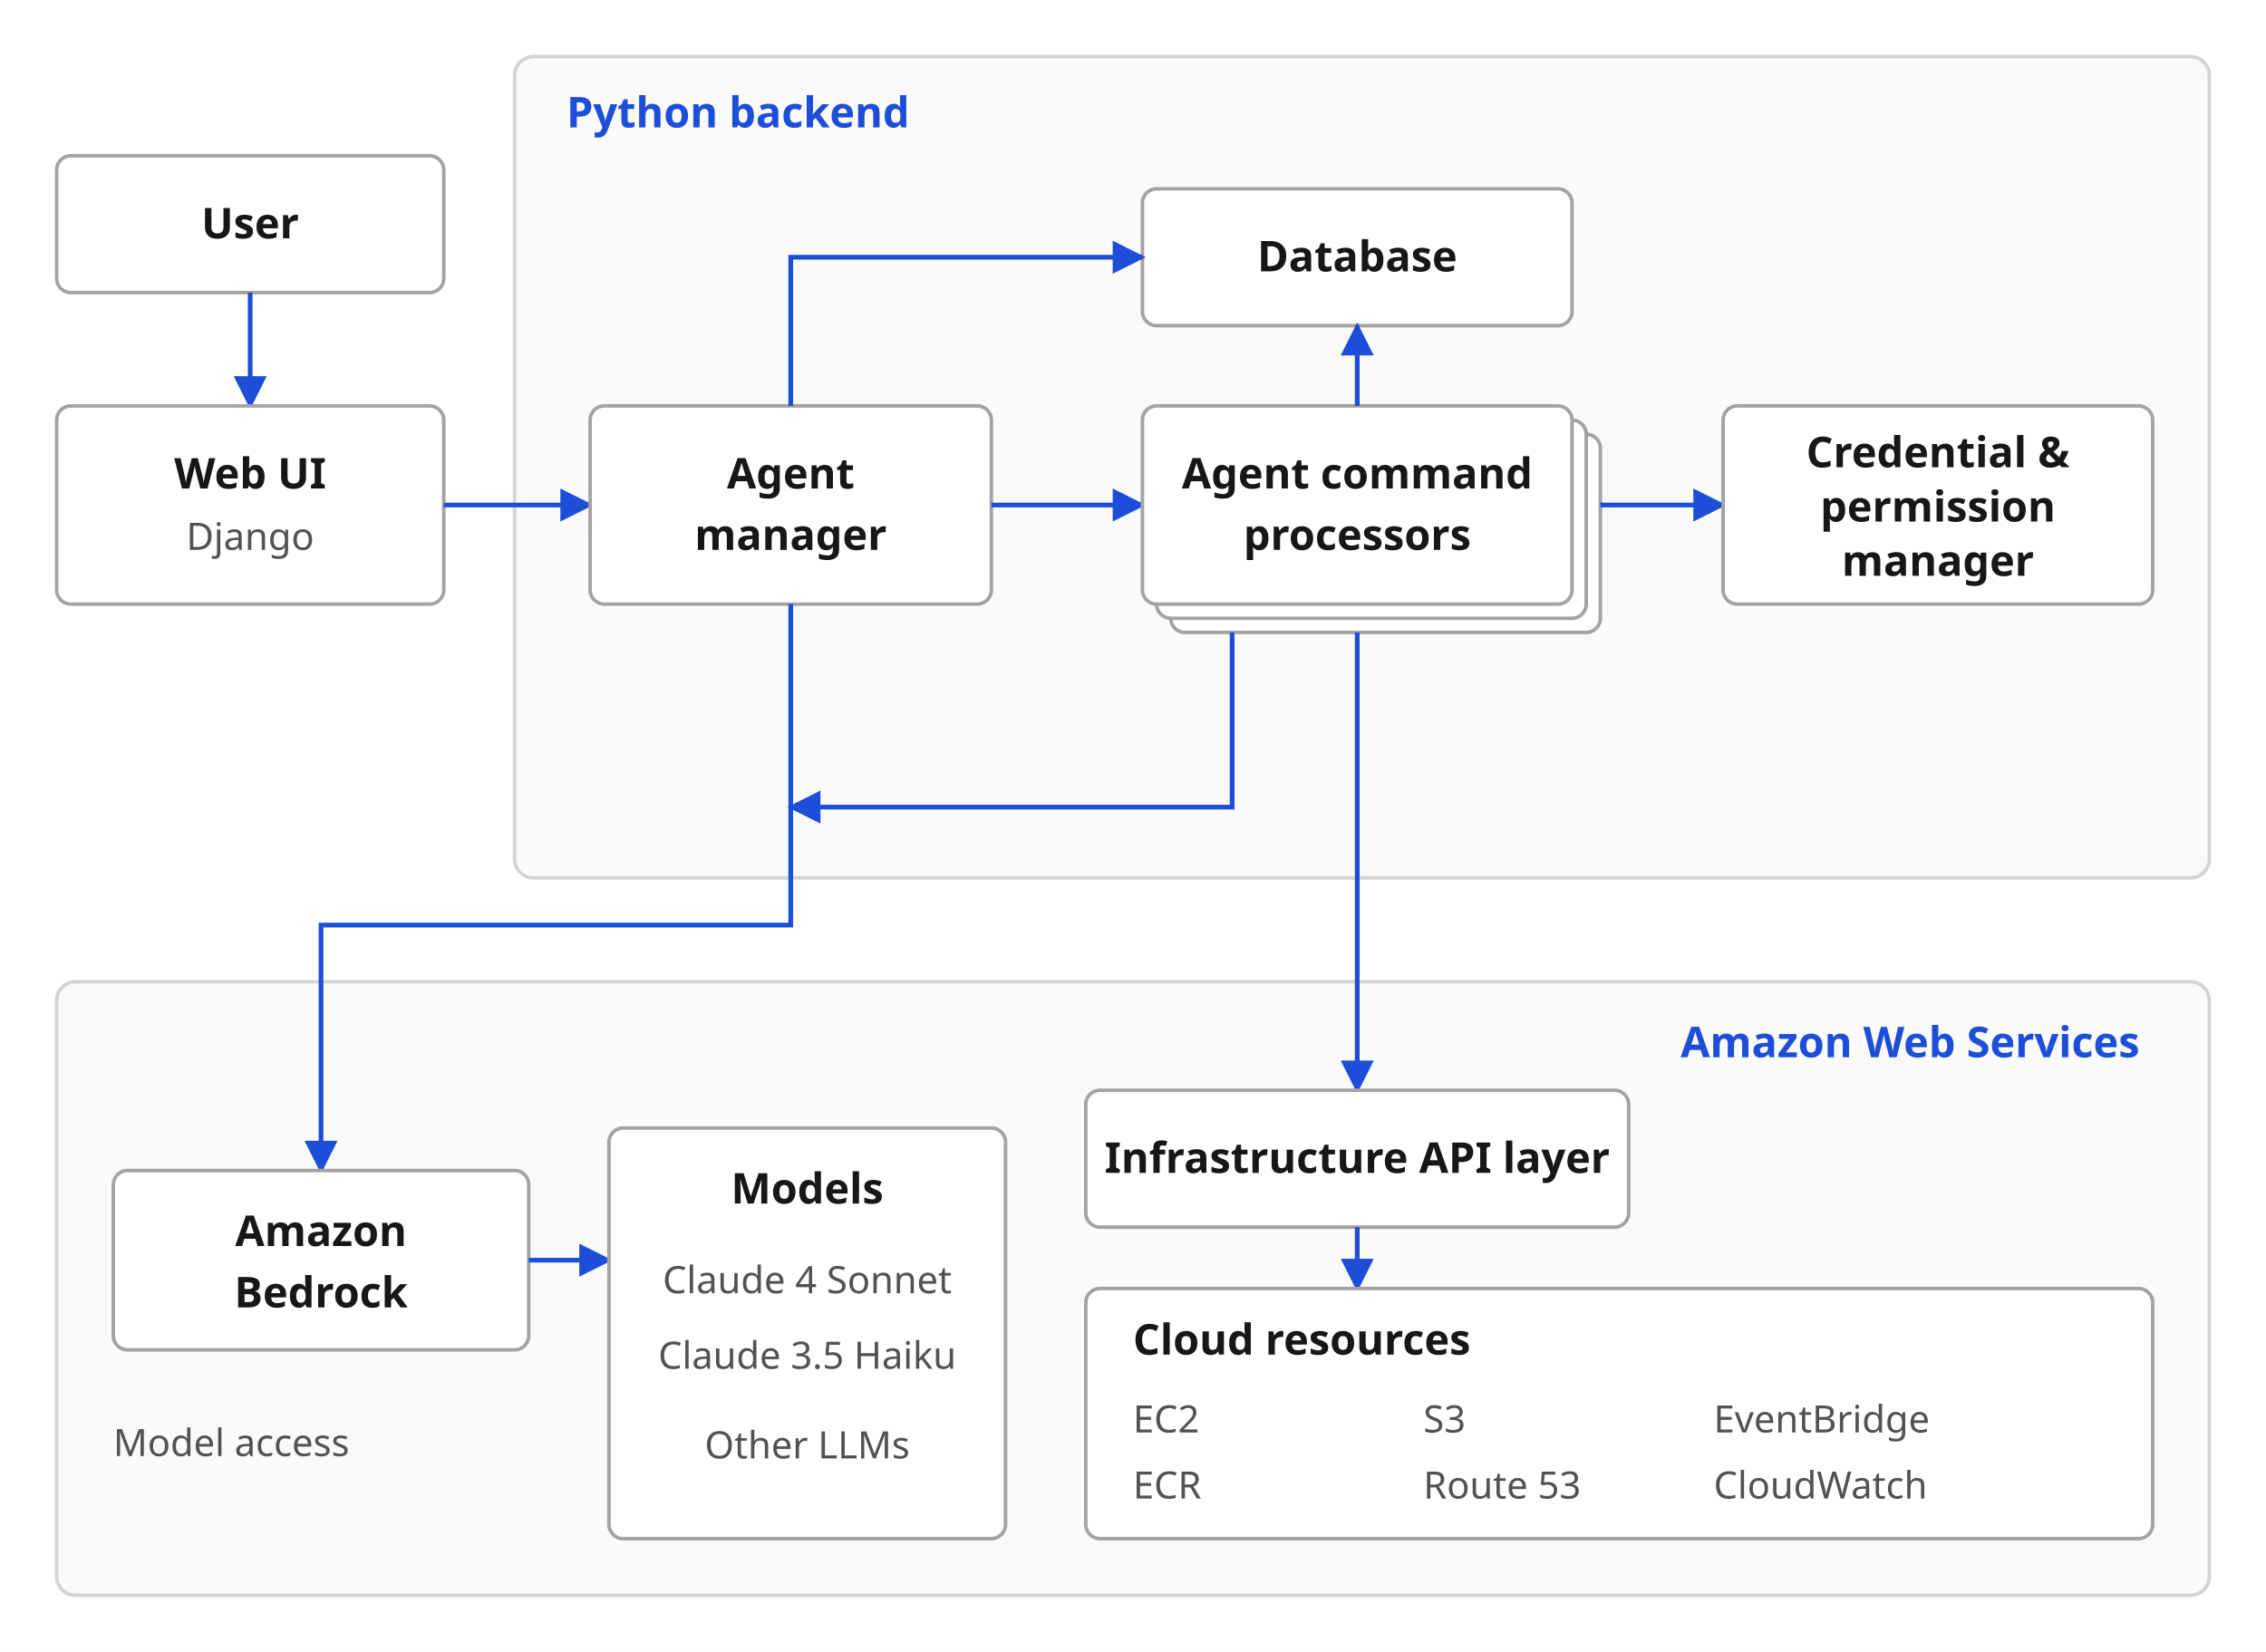
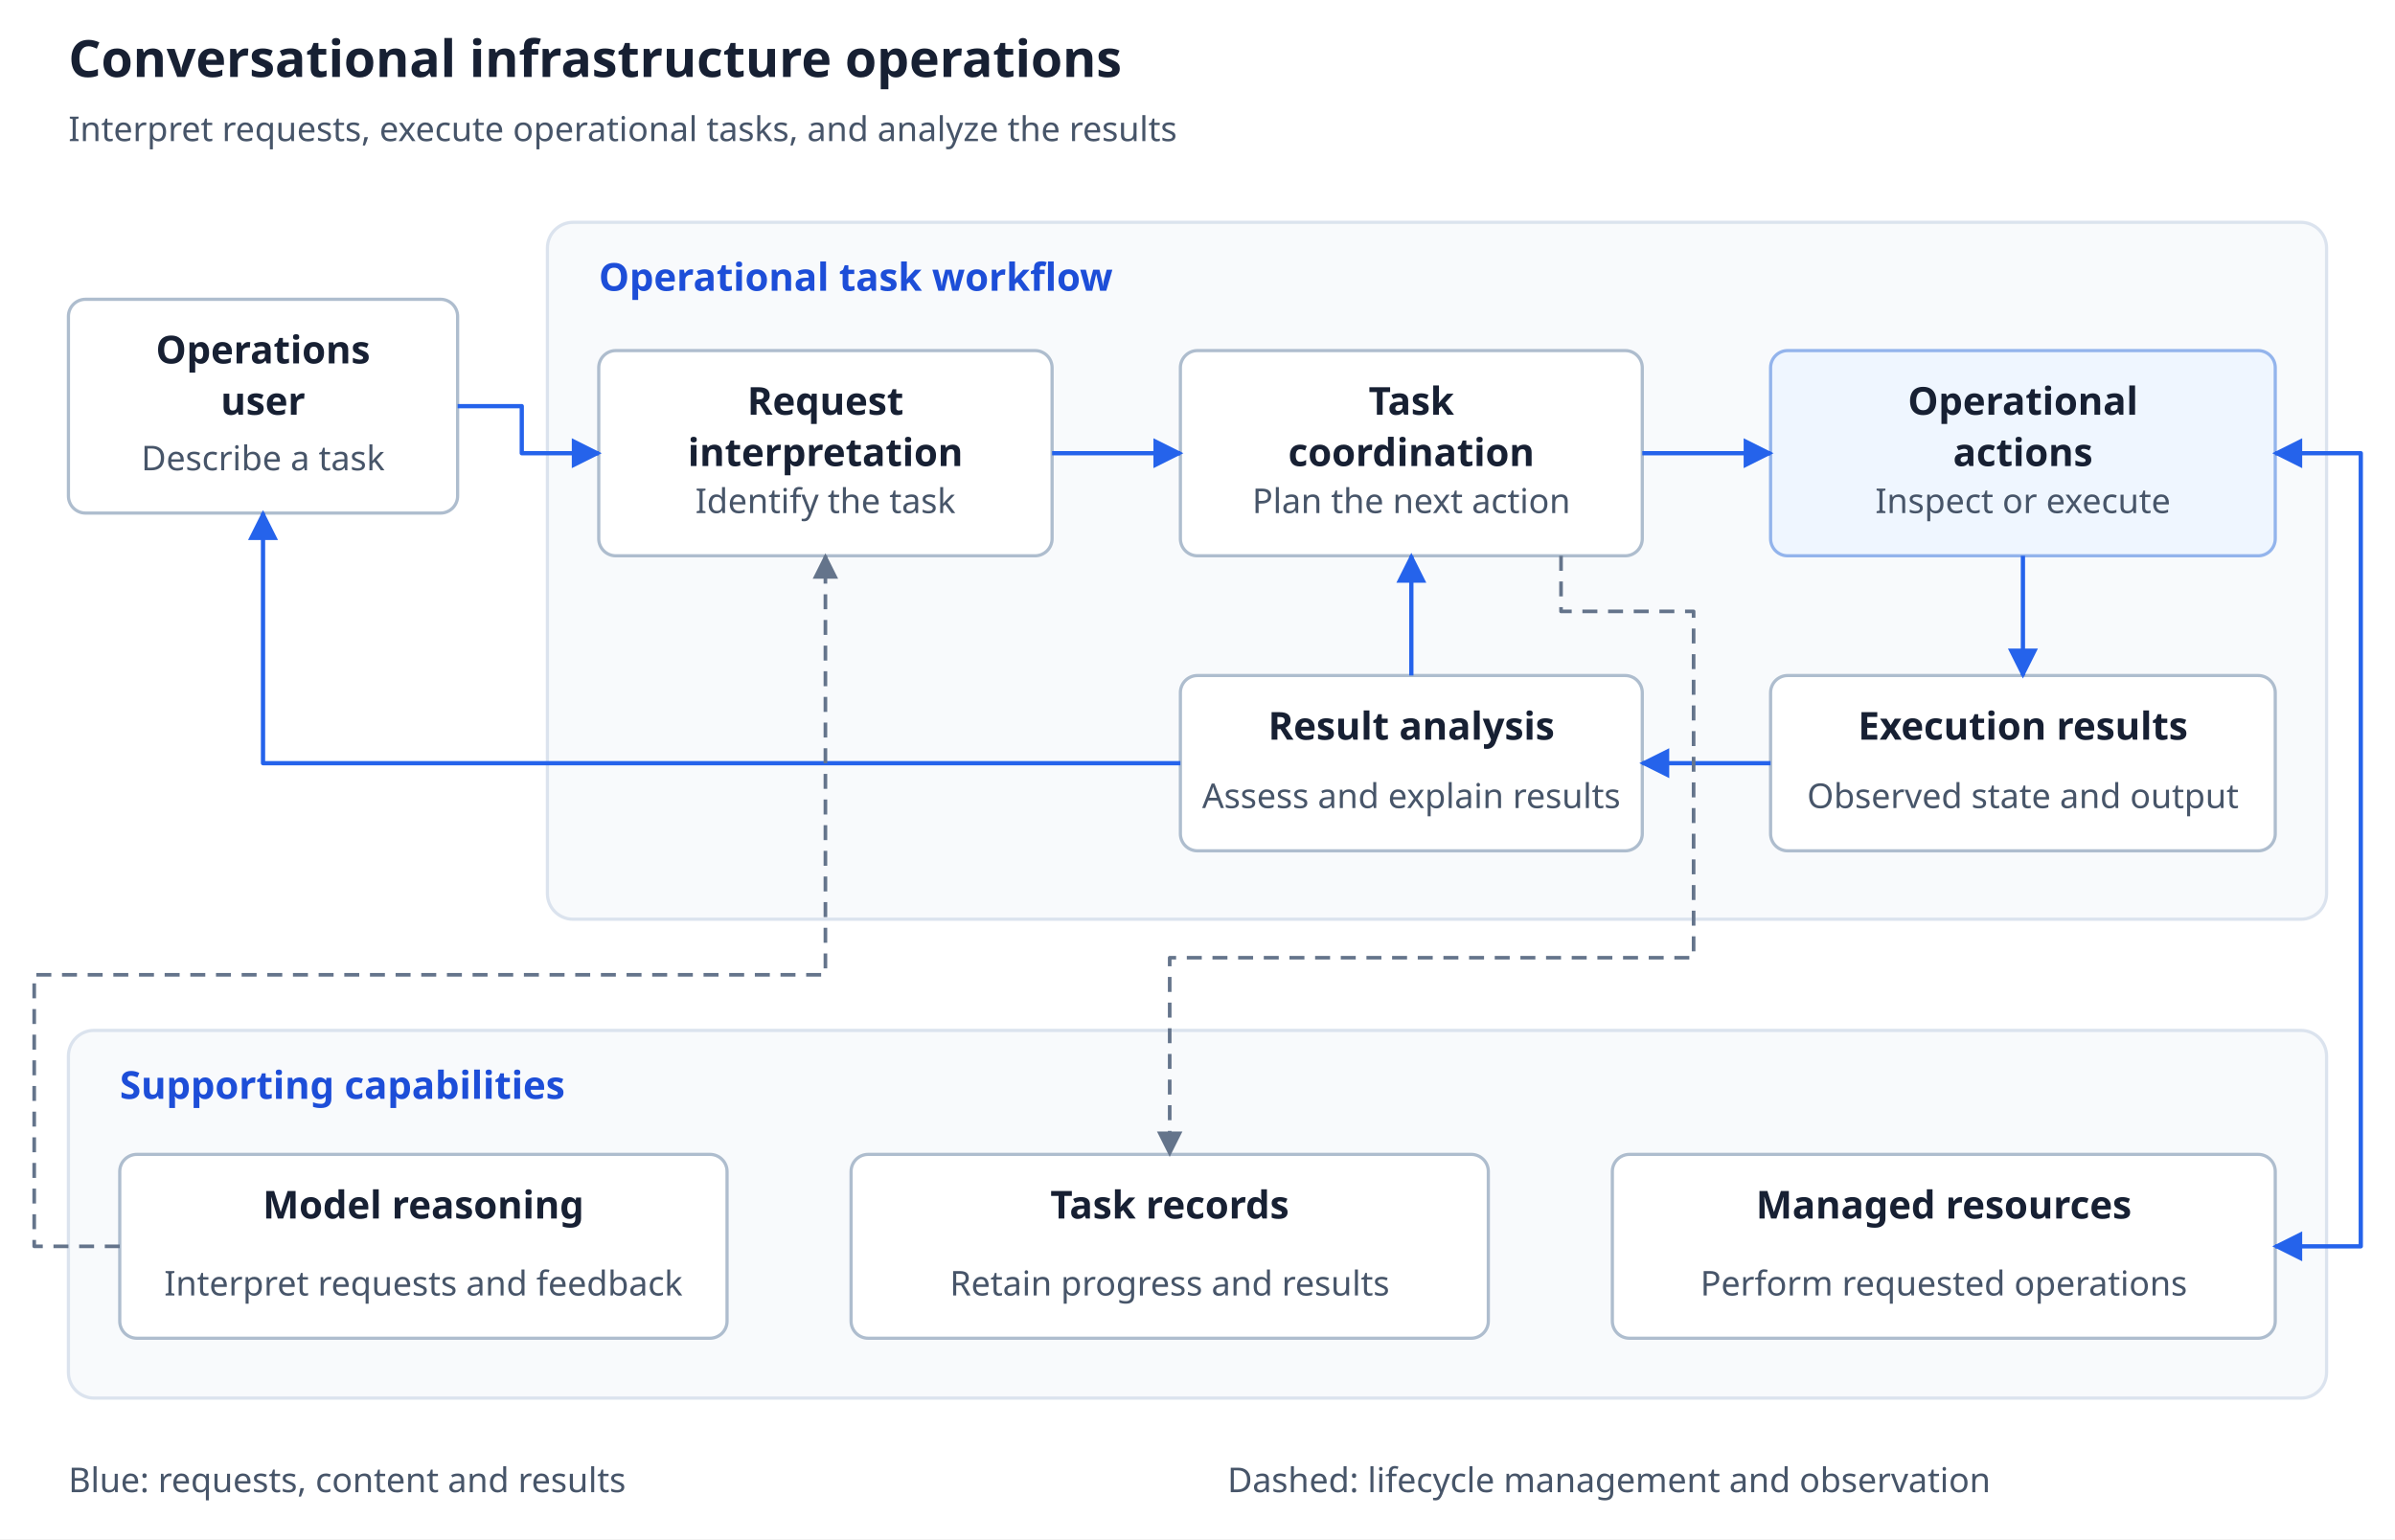
- <svg xmlns="http://www.w3.org/2000/svg" viewBox="0 0 960 700" role="img" aria-labelledby="title desc">
+ <svg xmlns="http://www.w3.org/2000/svg" viewBox="0 0 1120 720" role="img" aria-labelledby="diagram-title diagram-description">
  <defs>
    <marker id="arrow" viewBox="0 0 10 10" refX="9" refY="5" markerWidth="7" markerHeight="7" orient="auto-start-reverse">
-       <path d="M0 0 10 5 0 10Z" fill="#1d4ed8" />
+       <path d="M0 0 10 5 0 10Z" fill="#2563eb" />
+     </marker>
+     <marker id="control-arrow" viewBox="0 0 10 10" refX="9" refY="5" markerWidth="7" markerHeight="7" orient="auto">
+       <path d="M0 0 10 5 0 10Z" fill="#64748b" />
    </marker>
  </defs>
-   <style>text{font-family:Geist,"Segoe UI",system-ui,sans-serif;fill:#171717;font-size:18px} .group{fill:#fafafa;stroke:#d4d4d4;stroke-width:1.5} .node{fill:white;stroke:#a3a3a3;stroke-width:1.5} .label{font-weight:600} .small{font-size:16px;fill:#525252} .flow{fill:none;stroke:#1d4ed8;stroke-width:2;marker-end:url(#arrow)} .heading{font-size:18px;font-weight:600;fill:#1d4ed8}</style>
-   <rect width="960" height="700" fill="white" />
-   <rect class="group" x="218" y="24" width="718" height="348" rx="8" />
-   <text class="heading" x="240" y="54">Python backend</text>
-   <rect class="node" x="24" y="66" width="164" height="58" rx="6" />
-   <text class="label" x="106" y="101" text-anchor="middle">User</text>
-   <path class="flow" d="M106 124V172" />
-   <rect class="node" x="24" y="172" width="164" height="84" rx="6" />
-   <text class="label" x="106" y="207" text-anchor="middle">Web UI</text>
-   <text class="small" x="106" y="233" text-anchor="middle">Django</text>
-   <path class="flow" d="M188 214H250" />
-   <rect class="node" x="250" y="172" width="170" height="84" rx="6" />
-   <text class="label" x="335" y="207" text-anchor="middle">Agent</text>
-   <text class="label" x="335" y="233" text-anchor="middle">manager</text>
-   <path class="flow" d="M420 214H484" />
-   <rect class="node" x="496" y="184" width="182" height="84" rx="6" />
-   <rect class="node" x="490" y="178" width="182" height="84" rx="6" />
-   <rect class="node" x="484" y="172" width="182" height="84" rx="6" />
-   <text class="label" x="575" y="207" text-anchor="middle">Agent command</text>
-   <text class="label" x="575" y="233" text-anchor="middle">processors</text>
-   <path class="flow" d="M678 214H730" />
-   <rect class="node" x="730" y="172" width="182" height="84" rx="6" />
-   <text class="label" x="821" y="198" text-anchor="middle">Credential &amp;</text>
-   <text class="label" x="821" y="221" text-anchor="middle">permission</text>
-   <text class="label" x="821" y="244" text-anchor="middle">manager</text>
-   <rect class="node" x="484" y="80" width="182" height="58" rx="6" />
-   <text class="label" x="575" y="115" text-anchor="middle">Database</text>
-   <path class="flow" d="M335 172V109H484" />
-   <path class="flow" d="M575 172V138" />
-   <rect class="group" x="24" y="416" width="912" height="260" rx="8" />
-   <text class="heading" x="712" y="448">Amazon Web Services</text>
-   <path class="flow" d="M335 256V392H136V496" />
-   <path class="flow" d="M522 268V342H335" />
-   <path class="flow" d="M575 268V462" />
-   <rect class="node" x="460" y="462" width="230" height="58" rx="6" />
-   <text class="label" x="575" y="497" text-anchor="middle">Infrastructure API layer</text>
-   <rect class="node" x="48" y="496" width="176" height="76" rx="6" />
-   <text class="label" x="136" y="528" text-anchor="middle">Amazon</text>
-   <text class="label" x="136" y="554" text-anchor="middle">Bedrock</text>
-   <path class="flow" d="M224 534H258" />
-   <rect class="node" x="258" y="478" width="168" height="174" rx="6" />
-   <text class="label" x="342" y="510" text-anchor="middle">Models</text>
-   <text class="small" x="342" y="548" text-anchor="middle">Claude 4 Sonnet</text>
-   <text class="small" x="342" y="580" text-anchor="middle">Claude 3.5 Haiku</text>
-   <text class="small" x="342" y="618" text-anchor="middle">Other LLMs</text>
-   <text class="small" x="48" y="617">Model access</text>
-   <path class="flow" d="M575 520V546" />
-   <rect class="node" x="460" y="546" width="452" height="106" rx="6" />
-   <text class="label" x="480" y="574">Cloud resources</text>
-   <text class="small" x="480" y="607">EC2</text>
-   <text class="small" x="603" y="607">S3</text>
-   <text class="small" x="726" y="607">EventBridge</text>
-   <text class="small" x="480" y="635">ECR</text>
-   <text class="small" x="603" y="635">Route 53</text>
-   <text class="small" x="726" y="635">CloudWatch</text>
+   <style>text{font-family:Geist,'Segoe UI',system-ui,sans-serif;fill:#172033}.title{font-size:24px;font-weight:600}.group-label{font-size:18px;font-weight:600;fill:#1d4ed8}.label{font-size:18px;font-weight:600}.body{font-size:18px}.small{font-size:16px;fill:#475569}.group{fill:#f8fafc;stroke:#dbe3ee;stroke-width:1.5}.node{fill:white;stroke:#aebdce;stroke-width:1.5}.accent-node{fill:#eff6ff;stroke:#93b4ec;stroke-width:1.5}.flow{fill:none;stroke:#2563eb;stroke-width:2;stroke-linejoin:round}.control{fill:none;stroke:#64748b;stroke-width:1.7;stroke-dasharray:7 5;stroke-linejoin:round}</style>
+   <rect width="1120" height="720" fill="white" />
+   <text x="32" y="36" class="title" text-anchor="start">Conversational infrastructure operations</text>
+   <text x="32" y="66" class="small" text-anchor="start">Interpret requests, execute operational tasks, and analyze the results</text>
+   <rect x="32" y="140" width="182" height="100" rx="8" class="node" />
+   <text x="123" y="170" class="label" text-anchor="middle">Operations</text>
+   <text x="123" y="194" class="label" text-anchor="middle">user</text>
+   <text x="123" y="220" class="small" text-anchor="middle">Describe a task</text>
+   <rect x="256" y="104" width="832" height="326" rx="12" class="group" />
+   <text x="280" y="136" class="group-label" text-anchor="start">Operational task workflow</text>
+   <rect x="280" y="164" width="212" height="96" rx="8" class="node" />
+   <text x="386" y="194" class="label" text-anchor="middle">Request</text>
+   <text x="386" y="218" class="label" text-anchor="middle">interpretation</text>
+   <text x="386" y="240" class="small" text-anchor="middle">Identify the task</text>
+   <rect x="552" y="164" width="216" height="96" rx="8" class="node" />
+   <text x="660" y="194" class="label" text-anchor="middle">Task</text>
+   <text x="660" y="218" class="label" text-anchor="middle">coordination</text>
+   <text x="660" y="240" class="small" text-anchor="middle">Plan the next action</text>
+   <rect x="828" y="164" width="236" height="96" rx="8" class="accent-node" />
+   <text x="946" y="194" class="label" text-anchor="middle">Operational</text>
+   <text x="946" y="218" class="label" text-anchor="middle">actions</text>
+   <text x="946" y="240" class="small" text-anchor="middle">Inspect or execute</text>
+   <path d="M214 190H244V212H280" class="flow" marker-end="url(#arrow)" />
+   <path d="M492 212H552" class="flow" marker-end="url(#arrow)" />
+   <path d="M768 212H828" class="flow" marker-end="url(#arrow)" />
+   <rect x="828" y="316" width="236" height="82" rx="8" class="node" />
+   <text x="946" y="346" class="label" text-anchor="middle">Execution results</text>
+   <text x="946" y="378" class="small" text-anchor="middle">Observed state and output</text>
+   <rect x="552" y="316" width="216" height="82" rx="8" class="node" />
+   <text x="660" y="346" class="label" text-anchor="middle">Result analysis</text>
+   <text x="660" y="378" class="small" text-anchor="middle">Assess and explain results</text>
+   <path d="M946 260V316" class="flow" marker-end="url(#arrow)" />
+   <path d="M828 357H768" class="flow" marker-end="url(#arrow)" />
+   <path d="M552 357H123V240" class="flow" marker-end="url(#arrow)" />
+   <path d="M660 316V260" class="flow" marker-end="url(#arrow)" />
+   <rect x="32" y="482" width="1056" height="172" rx="12" class="group" />
+   <text x="56" y="514" class="group-label" text-anchor="start">Supporting capabilities</text>
+   <rect x="56" y="540" width="284" height="86" rx="8" class="node" />
+   <text x="198" y="570" class="label" text-anchor="middle">Model reasoning</text>
+   <text x="198" y="606" class="small" text-anchor="middle">Interpret requests and feedback</text>
+   <rect x="398" y="540" width="298" height="86" rx="8" class="node" />
+   <text x="547" y="570" class="label" text-anchor="middle">Task records</text>
+   <text x="547" y="606" class="small" text-anchor="middle">Retain progress and results</text>
+   <rect x="754" y="540" width="310" height="86" rx="8" class="node" />
+   <text x="909" y="570" class="label" text-anchor="middle">Managed resources</text>
+   <text x="909" y="606" class="small" text-anchor="middle">Perform requested operations</text>
+   <path d="M56 583H16V456H386V260" class="control" marker-end="url(#control-arrow)" />
+   <path d="M730 260V286H792V448H547V540" class="control" marker-end="url(#control-arrow)" />
+   <path d="M1064 212H1104V583H1064" class="flow" marker-end="url(#arrow)" marker-start="url(#arrow)" />
+   <text x="32" y="698" class="small" text-anchor="start">Blue: requests, content and results</text>
+   <text x="574" y="698" class="small" text-anchor="start">Dashed: lifecycle management and observation</text>
</svg>
